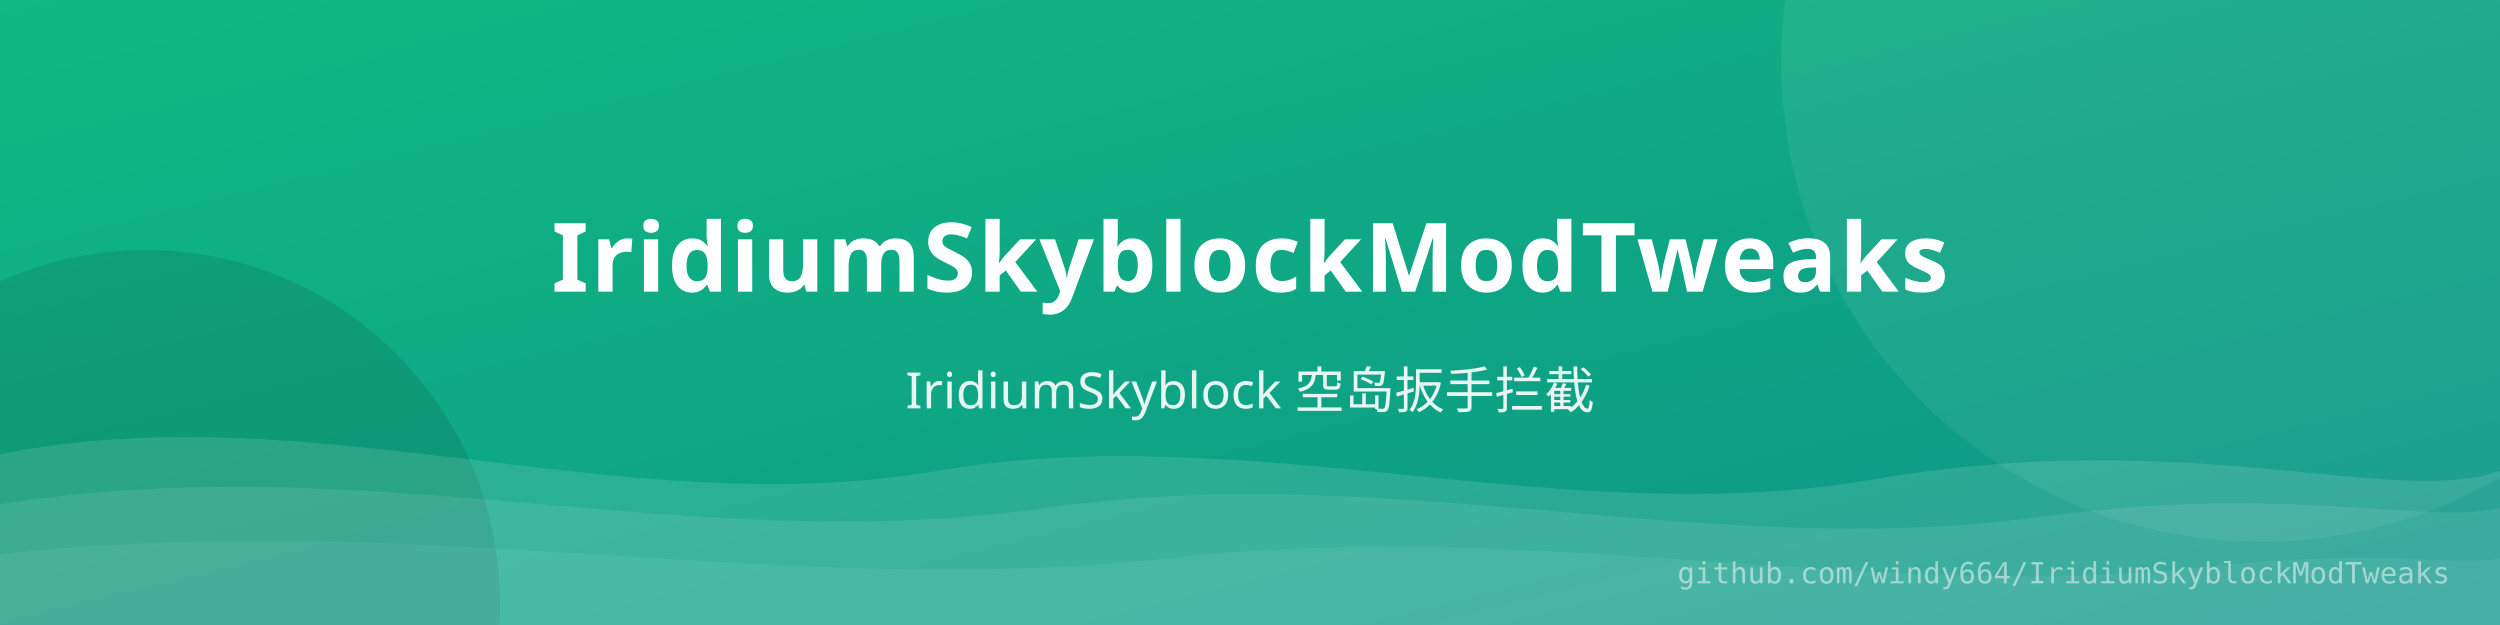
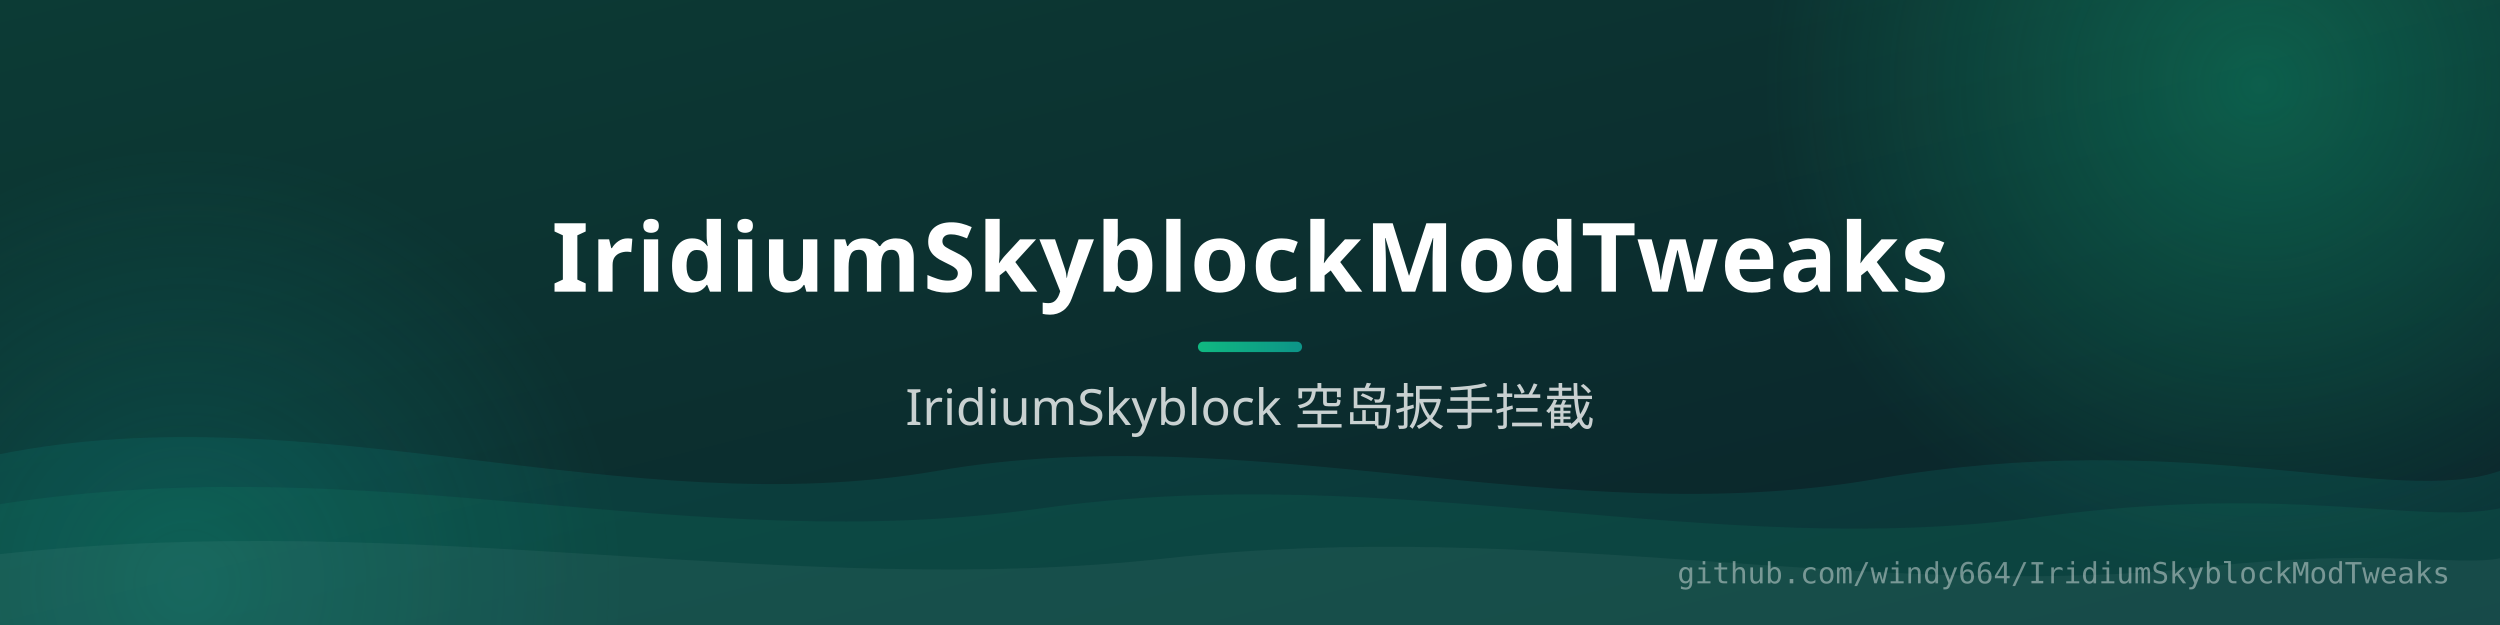
<svg xmlns="http://www.w3.org/2000/svg" width="1200" height="300" viewBox="0 0 1200 300" role="img" aria-label="IridiumSkyblockModTweaks">
  <defs>
    <linearGradient id="bg" x1="0" y1="0" x2="1" y2="1">
+       <stop offset="0" stop-color="#0c3b35" />
+       <stop offset="1" stop-color="#0b2229" />
+     </linearGradient>
+     <radialGradient id="glow1" cx="0.5" cy="0.5" r="0.5">
+       <stop offset="0" stop-color="#10b981" stop-opacity="0.35" />
+       <stop offset="1" stop-color="#10b981" stop-opacity="0" />
+     </radialGradient>
+     <radialGradient id="glow2" cx="0.5" cy="0.5" r="0.5">
+       <stop offset="0" stop-color="#0d9488" stop-opacity="0.28" />
+       <stop offset="1" stop-color="#0d9488" stop-opacity="0" />
+     </radialGradient>
+     <linearGradient id="accent" x1="0" y1="0" x2="1" y2="0">
      <stop offset="0" stop-color="#10b981" />
      <stop offset="1" stop-color="#0d9488" />
    </linearGradient>
  </defs>
  <rect width="1200" height="300" fill="url(#bg)" />
-   <circle cx="1085" cy="30" r="230" fill="#ffffff" opacity="0.07" />
-   <circle cx="70" cy="290" r="170" fill="#000000" opacity="0.10" />
-   <path d="M0,218 C150,188 300,252 450,226 C600,200 750,256 900,230 C1050,204 1150,244 1200,226 L1200,300 L0,300 Z" fill="#ffffff" opacity="0.12" />
-   <path d="M0,242 C180,214 330,268 500,244 C670,220 820,270 980,248 C1100,232 1160,252 1200,244 L1200,300 L0,300 Z" fill="#ffffff" opacity="0.09" />
-   <path d="M0,266 C200,244 380,288 560,268 C740,248 900,290 1060,272 C1140,263 1180,272 1200,268 L1200,300 L0,300 Z" fill="#ffffff" opacity="0.06" />
+   <circle cx="1085" cy="40" r="240" fill="url(#glow1)" />
+   <circle cx="90" cy="280" r="210" fill="url(#glow2)" />
+   <path d="M0,218 C150,188 300,252 450,226 C600,200 750,256 900,230 C1050,204 1150,244 1200,226 L1200,300 L0,300 Z" fill="#0d9488" opacity="0.16" />
+   <path d="M0,242 C180,214 330,268 500,244 C670,220 820,270 980,248 C1100,232 1160,252 1200,244 L1200,300 L0,300 Z" fill="#10b981" opacity="0.1" />
+   <path d="M0,266 C200,244 380,288 560,268 C740,248 900,290 1060,272 C1140,263 1180,272 1200,268 L1200,300 L0,300 Z" fill="#ffffff" opacity="0.05" />
  <text x="600" y="140" text-anchor="middle" font-family="'Segoe UI','PingFang SC','Noto Sans SC','Microsoft YaHei',sans-serif" font-size="46" font-weight="700" fill="#ffffff" letter-spacing="1">IridiumSkyblockModTweaks</text>
-   <text x="600" y="196" text-anchor="middle" font-family="'Segoe UI','PingFang SC','Noto Sans SC','Microsoft YaHei',sans-serif" font-size="24" fill="#ffffff" opacity="0.9">IridiumSkyblock 空岛扳手拦截</text>
-   <text x="1176" y="280" text-anchor="end" font-family="ui-monospace,'Cascadia Code',Consolas,monospace" font-size="14" fill="#ffffff" opacity="0.5">github.com/windy664/IridiumSkyblockModTweaks</text>
+   <rect x="575" y="164" width="50" height="5" rx="2.5" fill="url(#accent)" />
+   <text x="600" y="204" text-anchor="middle" font-family="'Segoe UI','PingFang SC','Noto Sans SC','Microsoft YaHei',sans-serif" font-size="24" fill="#ffffff" opacity="0.78">IridiumSkyblock 空岛扳手拦截</text>
+   <text x="1176" y="280" text-anchor="end" font-family="ui-monospace,'Cascadia Code',Consolas,monospace" font-size="14" fill="#ffffff" opacity="0.42">github.com/windy664/IridiumSkyblockModTweaks</text>
</svg>
